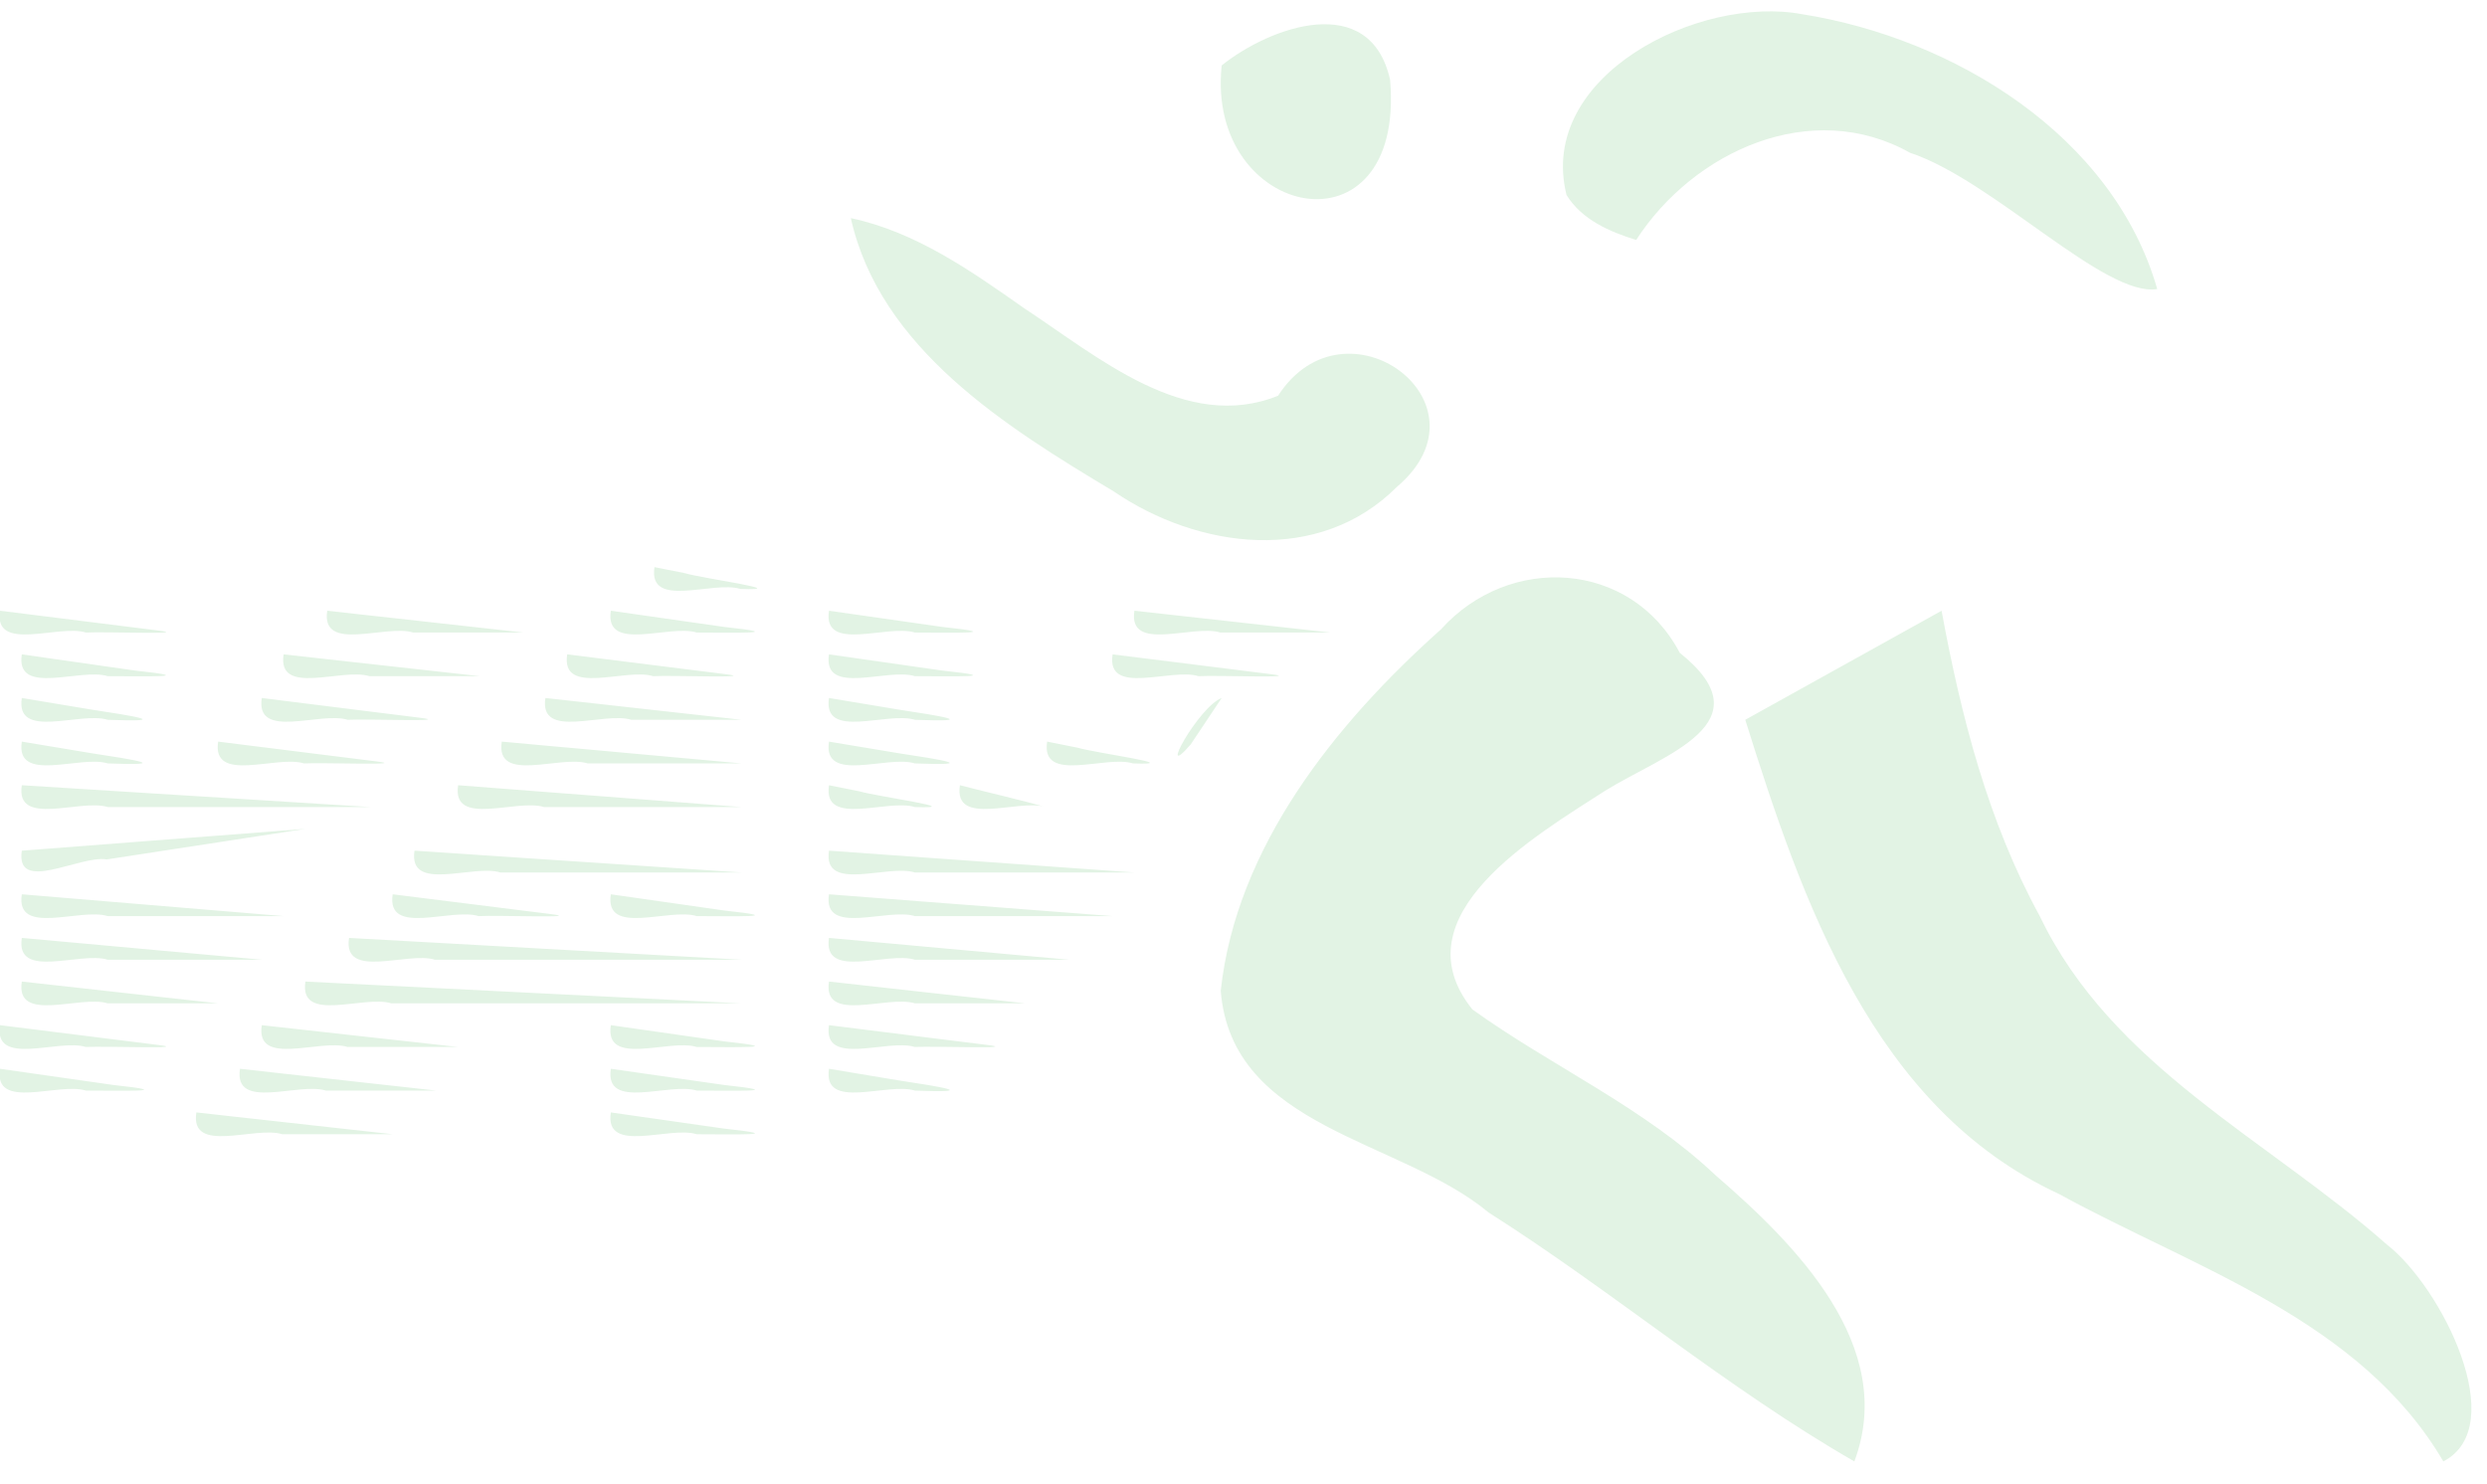
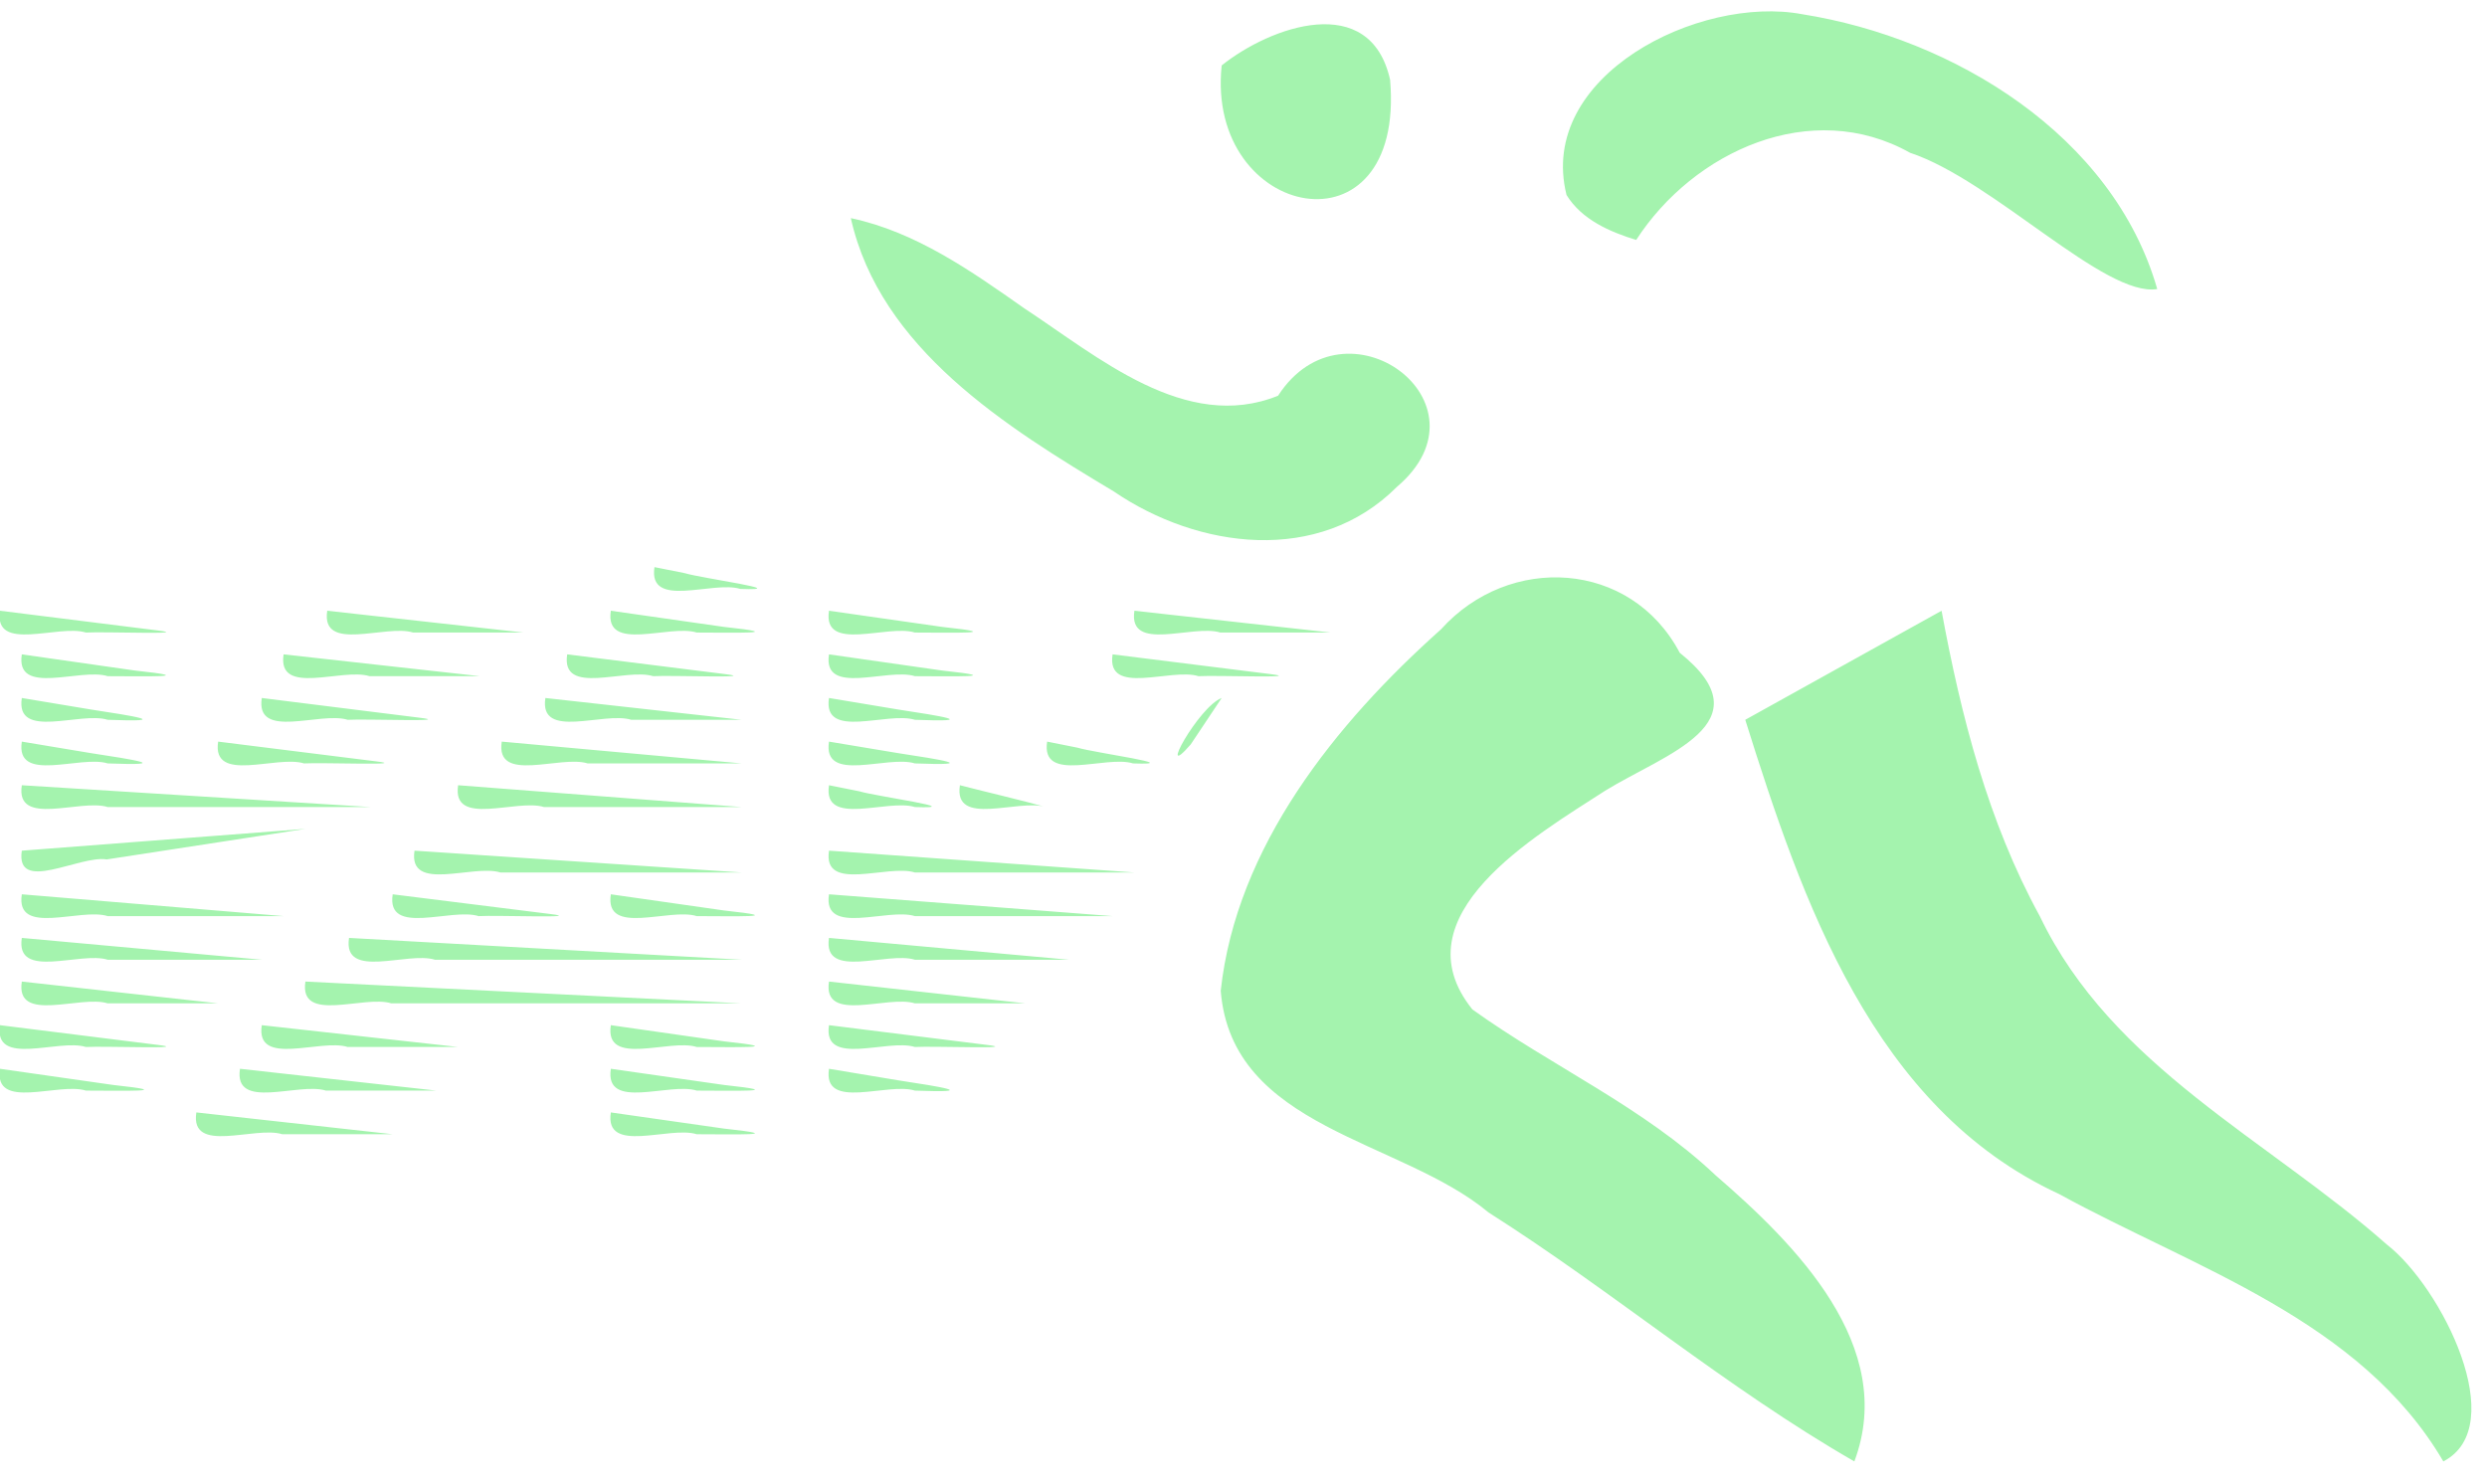
<svg xmlns="http://www.w3.org/2000/svg" version="1.1" id="svg1" width="152" height="90.667" viewBox="0 0 152 90.667">
  <defs id="defs1" />
  <g id="g1">
-     <path style="fill:#e2f3e4;stroke:none;fill-opacity:1" d="m 100,14.667 c 3.51,-5.426 10.707,-8.713 16.739,-5.328 5.083,1.685 11.908,8.853 15.107,8.33 C 129.149,8.266 119.389,2.334 110.154,0.87 103.849,-0.322 93.923,4.641 95.743,11.919 96.668,13.423 98.379,14.171 100,14.667 Z M 74.667,4 C 73.67,13.437 85.907,15.93 84.96,4.877 83.743,-0.57 77.64,1.616 74.667,4 Z M 52,13.333 c 1.782,7.98 9.516,12.78 16.072,16.708 5.16,3.519 12.535,4.5 17.303,-0.279 C 91.43,24.622 82.209,17.852 78.114,24.188 72.47,26.475 67.088,21.791 62.61,18.853 59.35,16.559 55.97,14.175 52,13.333 Z M 40,34.667 c -0.402,2.596 3.584,0.805 5.25,1.333 3.327,0.121 -2.377,-0.652 -3.389,-0.961 z m 73.333,54.667 C 115.982,82.291 109.723,76.049 104.855,71.845 100.444,67.67 94.852,65.196 89.99,61.705 85.379,55.976 93.875,51.072 98.097,48.339 101.725,46.097 108.042,44.209 102.663,39.904 99.669,34.235 92.233,33.836 88.07,38.47 81.647,44.203 75.565,51.739 74.608,60.563 c 0.675,8.442 10.991,9.066 16.37,13.553 7.615,4.833 14.526,10.713 22.356,15.218 z M 0,37.333 c -0.402,2.596 3.584,0.805 5.25,1.333 1.096,-0.066 6.64,0.145 4.374,-0.13 z m 20,0 c -0.402,2.596 3.584,0.805 5.25,1.333 H 32 Z m 17.333,0 c -0.402,2.596 3.584,0.805 5.25,1.333 2.159,-0.001 5.822,0.104 1.658,-0.346 z m 13.333,0 c -0.402,2.596 3.584,0.805 5.25,1.333 2.159,-0.001 5.822,0.104 1.658,-0.346 z m 18.667,0 c -0.402,2.596 3.584,0.805 5.25,1.333 h 6.75 z m 37.333,6.667 c 3.477,11.076 7.815,23.73 19.17,28.983 8.319,4.558 18.42,7.692 23.496,16.35 4.136,-2.142 -0.086,-10.635 -3.447,-13.253 -7.284,-6.434 -16.809,-10.885 -21.214,-20.071 -3.167,-5.779 -4.818,-12.236 -6.006,-18.676 z m -105.333,-4 c -0.402,2.596 3.584,0.805 5.25,1.333 2.159,-0.001 5.822,0.104 1.658,-0.346 z m 16,0 c -0.402,2.596 3.584,0.805 5.25,1.333 h 6.75 z m 17.333,0 c -0.402,2.596 3.584,0.805 5.25,1.333 1.096,-0.066 6.64,0.145 4.374,-0.13 z m 16,0 c -0.402,2.596 3.584,0.805 5.25,1.333 2.159,-0.001 5.822,0.104 1.658,-0.346 z m 17.333,0 c -0.402,2.596 3.584,0.805 5.25,1.333 1.096,-0.066 6.64,0.145 4.374,-0.13 z M 1.333,42.667 c -0.402,2.596 3.584,0.805 5.25,1.333 4.061,0.154 1.524,-0.238 -1.048,-0.633 z m 14.667,0 c -0.402,2.596 3.584,0.805 5.25,1.333 1.096,-0.066 6.64,0.145 4.374,-0.13 z m 17.333,0 c -0.402,2.596 3.584,0.805 5.25,1.333 h 6.75 z m 17.333,0 c -0.402,2.596 3.584,0.805 5.25,1.333 4.061,0.154 1.524,-0.238 -1.048,-0.633 z m 15.556,0.444 c 0.694,0.347 1.593,0.797 0,0 z m 8.444,-0.444 c -1.411,0.526 -4.005,5.273 -1.89,2.835 z M 1.333,45.333 c -0.402,2.596 3.584,0.805 5.25,1.333 4.061,0.154 1.524,-0.238 -1.048,-0.633 z m 12,0 c -0.402,2.596 3.584,0.805 5.25,1.333 1.096,-0.066 6.64,0.145 4.374,-0.13 z m 17.333,0 c -0.402,2.596 3.584,0.805 5.25,1.333 h 9.416 z m 20,0 c -0.402,2.596 3.584,0.805 5.25,1.333 4.061,0.154 1.524,-0.238 -1.048,-0.633 z m 13.333,0 c -0.402,2.596 3.584,0.805 5.25,1.333 3.327,0.121 -2.377,-0.652 -3.389,-0.961 z M 1.333,48 c -0.402,2.596 3.584,0.805 5.25,1.333 H 22.667 Z m 26.667,0 c -0.402,2.596 3.584,0.805 5.25,1.333 h 12.083 z m 22.667,0 c -0.402,2.596 3.584,0.805 5.25,1.333 3.327,0.121 -2.377,-0.652 -3.389,-0.961 z m 8,0 c -0.402,2.596 3.584,0.805 5.25,1.333 -1.421,-0.403 -3.556,-0.897 -5.25,-1.333 z m 11.556,0.444 c 0.694,0.347 1.593,0.797 0,0 z M 18.667,50.667 1.333,52 c -0.397,2.658 3.542,0.26 5.189,0.535 z m 6.667,1.333 c -0.402,2.596 3.584,0.805 5.25,1.333 h 14.75 z m 25.333,0 c -0.402,2.596 3.584,0.805 5.25,1.333 H 69.333 Z M 1.333,54.667 c -0.402,2.596 3.584,0.805 5.25,1.333 H 17.333 Z m 22.667,0 c -0.402,2.596 3.584,0.805 5.25,1.333 1.096,-0.066 6.64,0.145 4.374,-0.13 z m 13.333,0 c -0.402,2.596 3.584,0.805 5.25,1.333 2.159,-0.001 5.822,0.104 1.658,-0.346 z m 13.333,0 c -0.402,2.596 3.584,0.805 5.25,1.333 H 68 Z M 1.333,57.333 c -0.402,2.596 3.584,0.805 5.25,1.333 H 16 Z m 20,0 c -0.402,2.596 3.584,0.805 5.25,1.333 h 18.75 z m 29.333,0 c -0.402,2.596 3.584,0.805 5.25,1.333 h 9.416 z M 1.333,60 c -0.402,2.596 3.584,0.805 5.25,1.333 h 6.75 z m 17.333,0 c -0.402,2.596 3.584,0.805 5.25,1.333 h 21.416 z m 32,0 c -0.402,2.596 3.584,0.805 5.25,1.333 h 6.75 z M 0,62.667 c -0.402,2.596 3.584,0.805 5.25,1.333 1.096,-0.066 6.64,0.145 4.374,-0.13 z m 16,0 c -0.402,2.596 3.584,0.805 5.25,1.333 H 28 Z m 21.333,0 c -0.402,2.596 3.584,0.805 5.25,1.333 2.159,-0.001 5.822,0.104 1.658,-0.346 z m 13.333,0 c -0.402,2.596 3.584,0.805 5.25,1.333 1.096,-0.066 6.64,0.145 4.374,-0.13 z M 0,65.333 c -0.402,2.596 3.584,0.805 5.25,1.333 2.159,-0.001 5.822,0.104 1.658,-0.346 z m 14.667,0 c -0.402,2.596 3.584,0.805 5.25,1.333 h 6.75 z m 22.667,0 c -0.402,2.596 3.584,0.805 5.25,1.333 2.159,-0.001 5.822,0.104 1.658,-0.346 z m 13.333,0 c -0.402,2.596 3.584,0.805 5.25,1.333 4.061,0.154 1.524,-0.238 -1.048,-0.633 z M 12,68 c -0.402,2.596 3.584,0.805 5.25,1.333 H 24 Z m 25.333,0 c -0.402,2.596 3.584,0.805 5.25,1.333 2.159,-0.001 5.822,0.104 1.658,-0.346 z" id="path1" />
+     <path style="fill:#a4f3ae;stroke:none;fill-opacity:1" d="m 100,14.667 c 3.51,-5.426 10.707,-8.713 16.739,-5.328 5.083,1.685 11.908,8.853 15.107,8.33 C 129.149,8.266 119.389,2.334 110.154,0.87 103.849,-0.322 93.923,4.641 95.743,11.919 96.668,13.423 98.379,14.171 100,14.667 Z M 74.667,4 C 73.67,13.437 85.907,15.93 84.96,4.877 83.743,-0.57 77.64,1.616 74.667,4 Z M 52,13.333 c 1.782,7.98 9.516,12.78 16.072,16.708 5.16,3.519 12.535,4.5 17.303,-0.279 C 91.43,24.622 82.209,17.852 78.114,24.188 72.47,26.475 67.088,21.791 62.61,18.853 59.35,16.559 55.97,14.175 52,13.333 Z M 40,34.667 c -0.402,2.596 3.584,0.805 5.25,1.333 3.327,0.121 -2.377,-0.652 -3.389,-0.961 z m 73.333,54.667 C 115.982,82.291 109.723,76.049 104.855,71.845 100.444,67.67 94.852,65.196 89.99,61.705 85.379,55.976 93.875,51.072 98.097,48.339 101.725,46.097 108.042,44.209 102.663,39.904 99.669,34.235 92.233,33.836 88.07,38.47 81.647,44.203 75.565,51.739 74.608,60.563 c 0.675,8.442 10.991,9.066 16.37,13.553 7.615,4.833 14.526,10.713 22.356,15.218 z M 0,37.333 c -0.402,2.596 3.584,0.805 5.25,1.333 1.096,-0.066 6.64,0.145 4.374,-0.13 z m 20,0 c -0.402,2.596 3.584,0.805 5.25,1.333 H 32 Z m 17.333,0 c -0.402,2.596 3.584,0.805 5.25,1.333 2.159,-0.001 5.822,0.104 1.658,-0.346 z m 13.333,0 c -0.402,2.596 3.584,0.805 5.25,1.333 2.159,-0.001 5.822,0.104 1.658,-0.346 z m 18.667,0 c -0.402,2.596 3.584,0.805 5.25,1.333 h 6.75 z m 37.333,6.667 c 3.477,11.076 7.815,23.73 19.17,28.983 8.319,4.558 18.42,7.692 23.496,16.35 4.136,-2.142 -0.086,-10.635 -3.447,-13.253 -7.284,-6.434 -16.809,-10.885 -21.214,-20.071 -3.167,-5.779 -4.818,-12.236 -6.006,-18.676 z m -105.333,-4 c -0.402,2.596 3.584,0.805 5.25,1.333 2.159,-0.001 5.822,0.104 1.658,-0.346 z m 16,0 c -0.402,2.596 3.584,0.805 5.25,1.333 h 6.75 z m 17.333,0 c -0.402,2.596 3.584,0.805 5.25,1.333 1.096,-0.066 6.64,0.145 4.374,-0.13 z m 16,0 c -0.402,2.596 3.584,0.805 5.25,1.333 2.159,-0.001 5.822,0.104 1.658,-0.346 z m 17.333,0 c -0.402,2.596 3.584,0.805 5.25,1.333 1.096,-0.066 6.64,0.145 4.374,-0.13 z M 1.333,42.667 c -0.402,2.596 3.584,0.805 5.25,1.333 4.061,0.154 1.524,-0.238 -1.048,-0.633 z m 14.667,0 c -0.402,2.596 3.584,0.805 5.25,1.333 1.096,-0.066 6.64,0.145 4.374,-0.13 z m 17.333,0 c -0.402,2.596 3.584,0.805 5.25,1.333 h 6.75 z m 17.333,0 c -0.402,2.596 3.584,0.805 5.25,1.333 4.061,0.154 1.524,-0.238 -1.048,-0.633 z m 15.556,0.444 c 0.694,0.347 1.593,0.797 0,0 z m 8.444,-0.444 c -1.411,0.526 -4.005,5.273 -1.89,2.835 z M 1.333,45.333 c -0.402,2.596 3.584,0.805 5.25,1.333 4.061,0.154 1.524,-0.238 -1.048,-0.633 z m 12,0 c -0.402,2.596 3.584,0.805 5.25,1.333 1.096,-0.066 6.64,0.145 4.374,-0.13 z m 17.333,0 c -0.402,2.596 3.584,0.805 5.25,1.333 h 9.416 z m 20,0 c -0.402,2.596 3.584,0.805 5.25,1.333 4.061,0.154 1.524,-0.238 -1.048,-0.633 z m 13.333,0 c -0.402,2.596 3.584,0.805 5.25,1.333 3.327,0.121 -2.377,-0.652 -3.389,-0.961 z M 1.333,48 c -0.402,2.596 3.584,0.805 5.25,1.333 H 22.667 Z m 26.667,0 c -0.402,2.596 3.584,0.805 5.25,1.333 h 12.083 z m 22.667,0 c -0.402,2.596 3.584,0.805 5.25,1.333 3.327,0.121 -2.377,-0.652 -3.389,-0.961 z m 8,0 c -0.402,2.596 3.584,0.805 5.25,1.333 -1.421,-0.403 -3.556,-0.897 -5.25,-1.333 z m 11.556,0.444 c 0.694,0.347 1.593,0.797 0,0 z M 18.667,50.667 1.333,52 c -0.397,2.658 3.542,0.26 5.189,0.535 z m 6.667,1.333 c -0.402,2.596 3.584,0.805 5.25,1.333 h 14.75 z m 25.333,0 c -0.402,2.596 3.584,0.805 5.25,1.333 H 69.333 Z M 1.333,54.667 c -0.402,2.596 3.584,0.805 5.25,1.333 H 17.333 Z m 22.667,0 c -0.402,2.596 3.584,0.805 5.25,1.333 1.096,-0.066 6.64,0.145 4.374,-0.13 z m 13.333,0 c -0.402,2.596 3.584,0.805 5.25,1.333 2.159,-0.001 5.822,0.104 1.658,-0.346 z m 13.333,0 c -0.402,2.596 3.584,0.805 5.25,1.333 H 68 Z M 1.333,57.333 c -0.402,2.596 3.584,0.805 5.25,1.333 H 16 Z m 20,0 c -0.402,2.596 3.584,0.805 5.25,1.333 h 18.75 z m 29.333,0 c -0.402,2.596 3.584,0.805 5.25,1.333 h 9.416 z M 1.333,60 c -0.402,2.596 3.584,0.805 5.25,1.333 h 6.75 z m 17.333,0 c -0.402,2.596 3.584,0.805 5.25,1.333 h 21.416 z m 32,0 c -0.402,2.596 3.584,0.805 5.25,1.333 h 6.75 z M 0,62.667 c -0.402,2.596 3.584,0.805 5.25,1.333 1.096,-0.066 6.64,0.145 4.374,-0.13 z m 16,0 c -0.402,2.596 3.584,0.805 5.25,1.333 H 28 Z m 21.333,0 c -0.402,2.596 3.584,0.805 5.25,1.333 2.159,-0.001 5.822,0.104 1.658,-0.346 z m 13.333,0 c -0.402,2.596 3.584,0.805 5.25,1.333 1.096,-0.066 6.64,0.145 4.374,-0.13 z M 0,65.333 c -0.402,2.596 3.584,0.805 5.25,1.333 2.159,-0.001 5.822,0.104 1.658,-0.346 z m 14.667,0 c -0.402,2.596 3.584,0.805 5.25,1.333 h 6.75 z m 22.667,0 c -0.402,2.596 3.584,0.805 5.25,1.333 2.159,-0.001 5.822,0.104 1.658,-0.346 z m 13.333,0 c -0.402,2.596 3.584,0.805 5.25,1.333 4.061,0.154 1.524,-0.238 -1.048,-0.633 z M 12,68 c -0.402,2.596 3.584,0.805 5.25,1.333 H 24 Z m 25.333,0 c -0.402,2.596 3.584,0.805 5.25,1.333 2.159,-0.001 5.822,0.104 1.658,-0.346 z" id="path1" />
  </g>
</svg>
